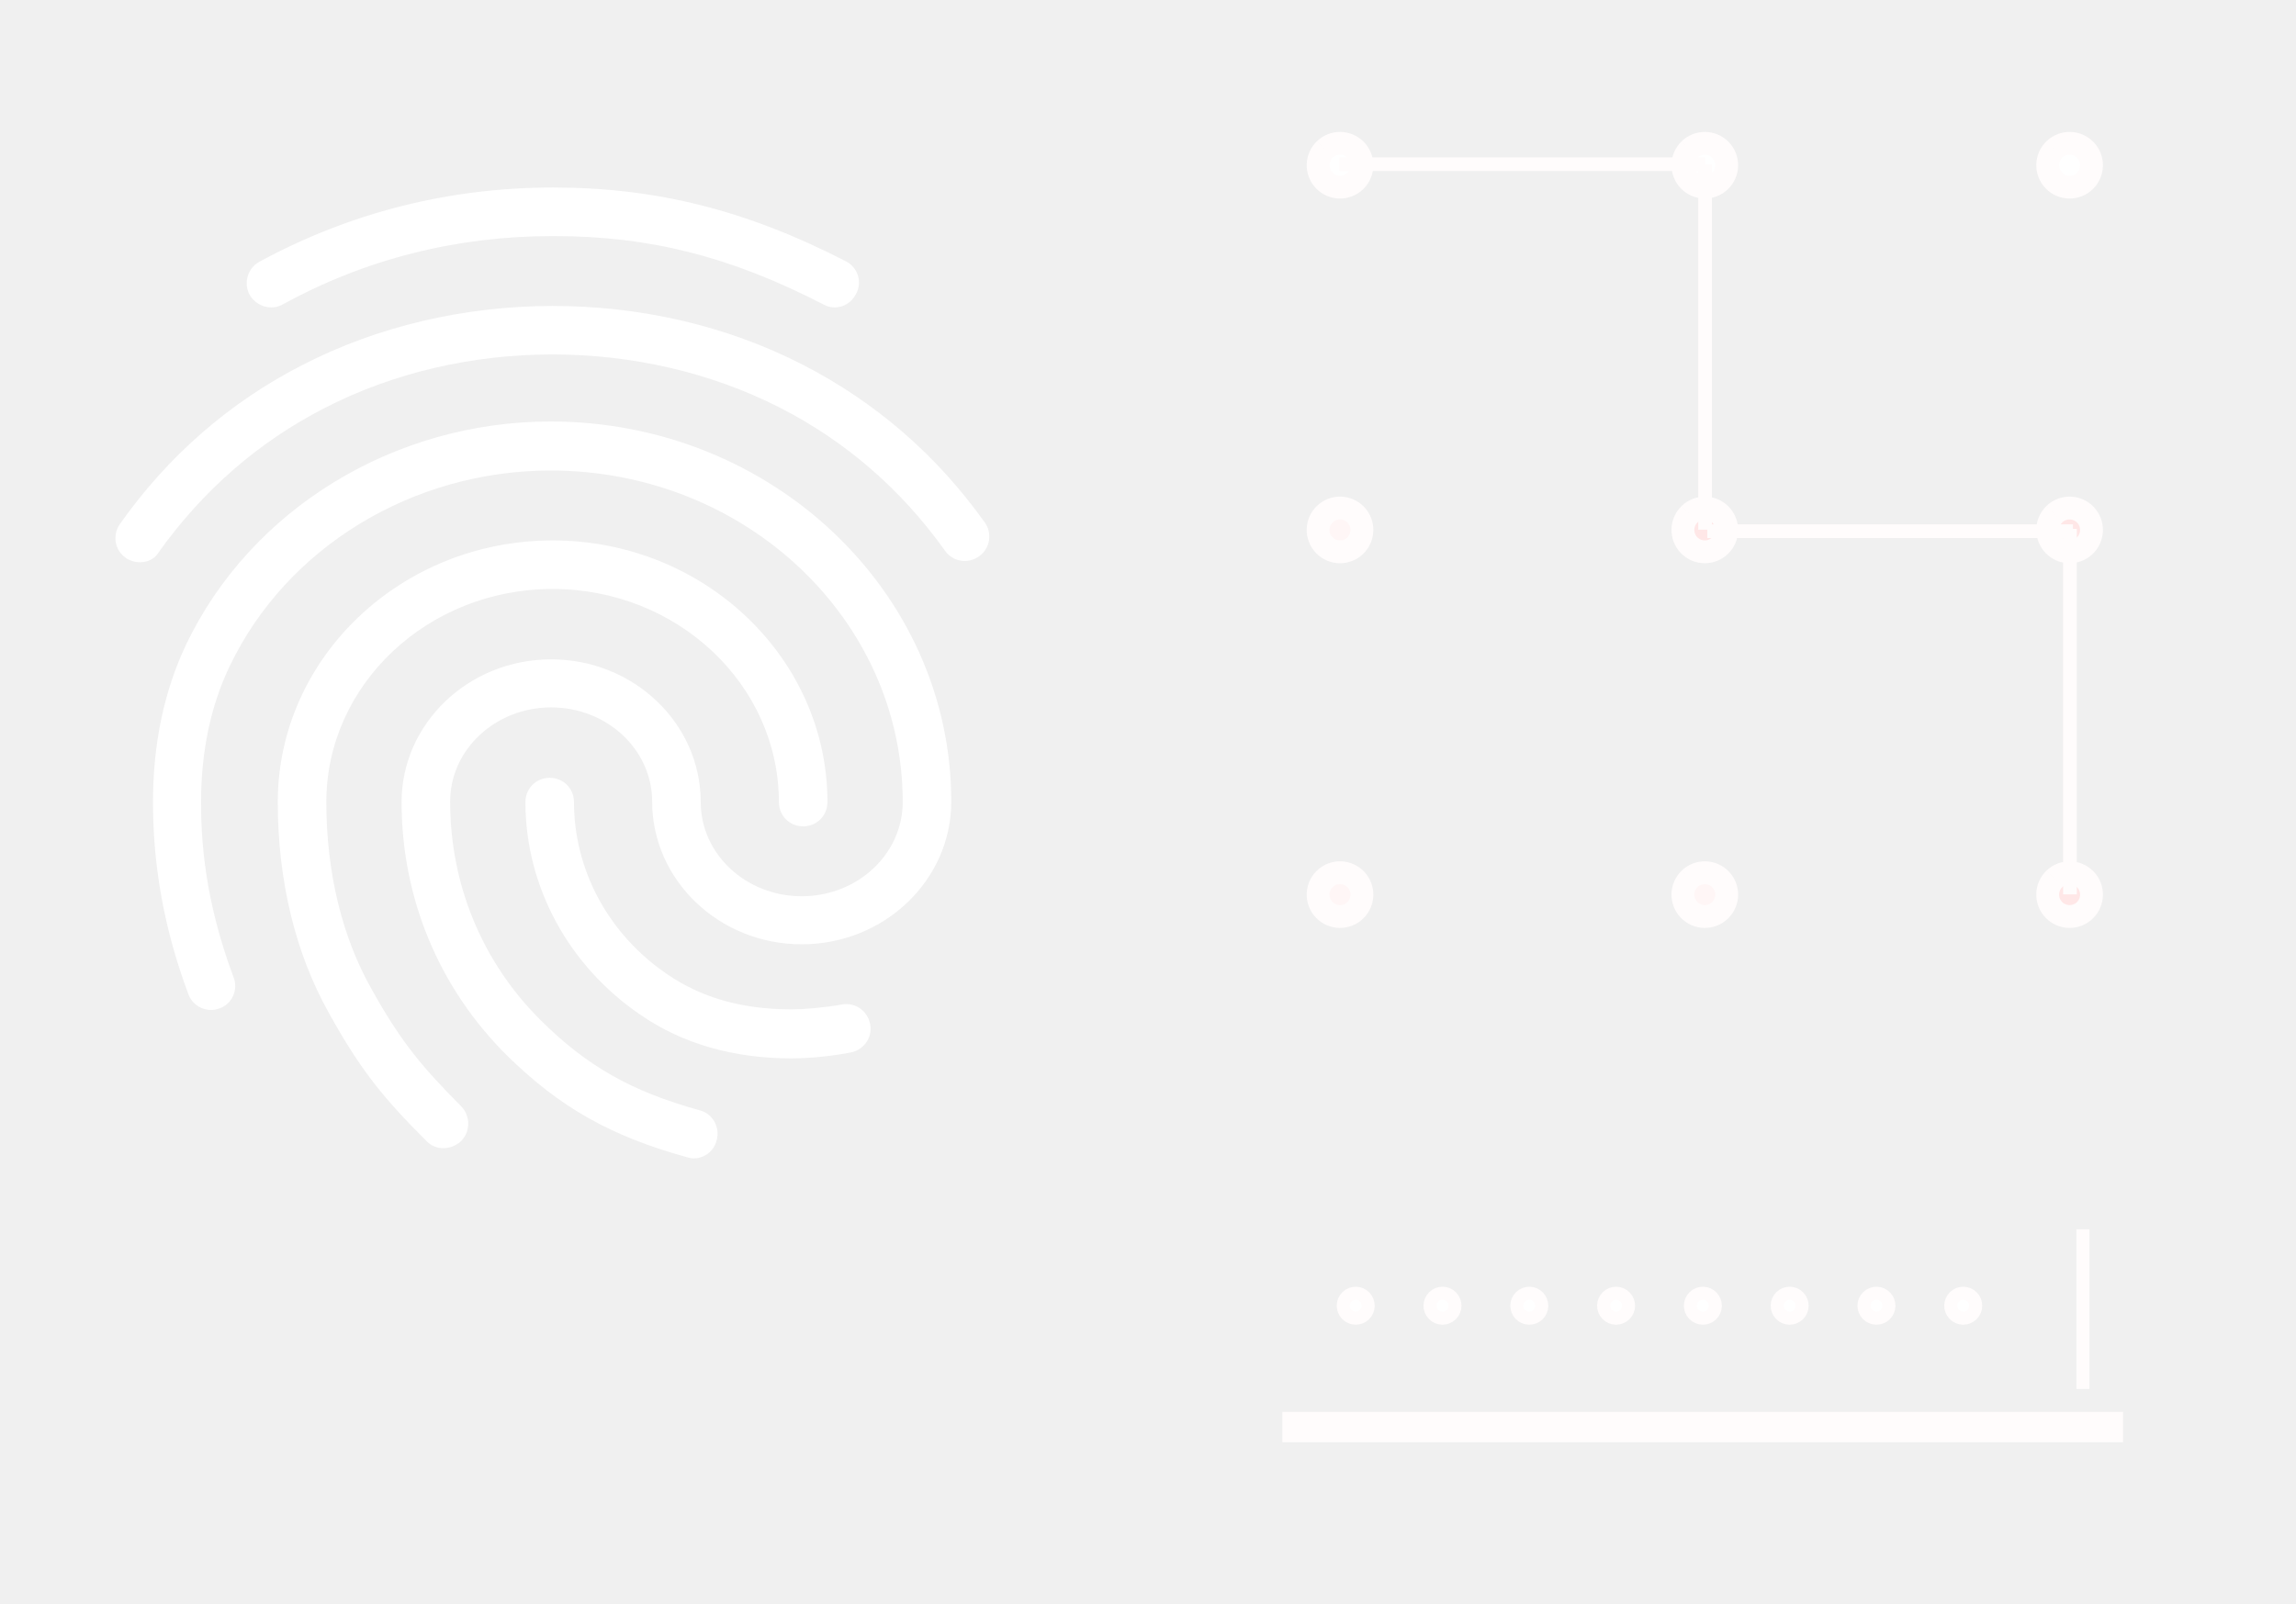
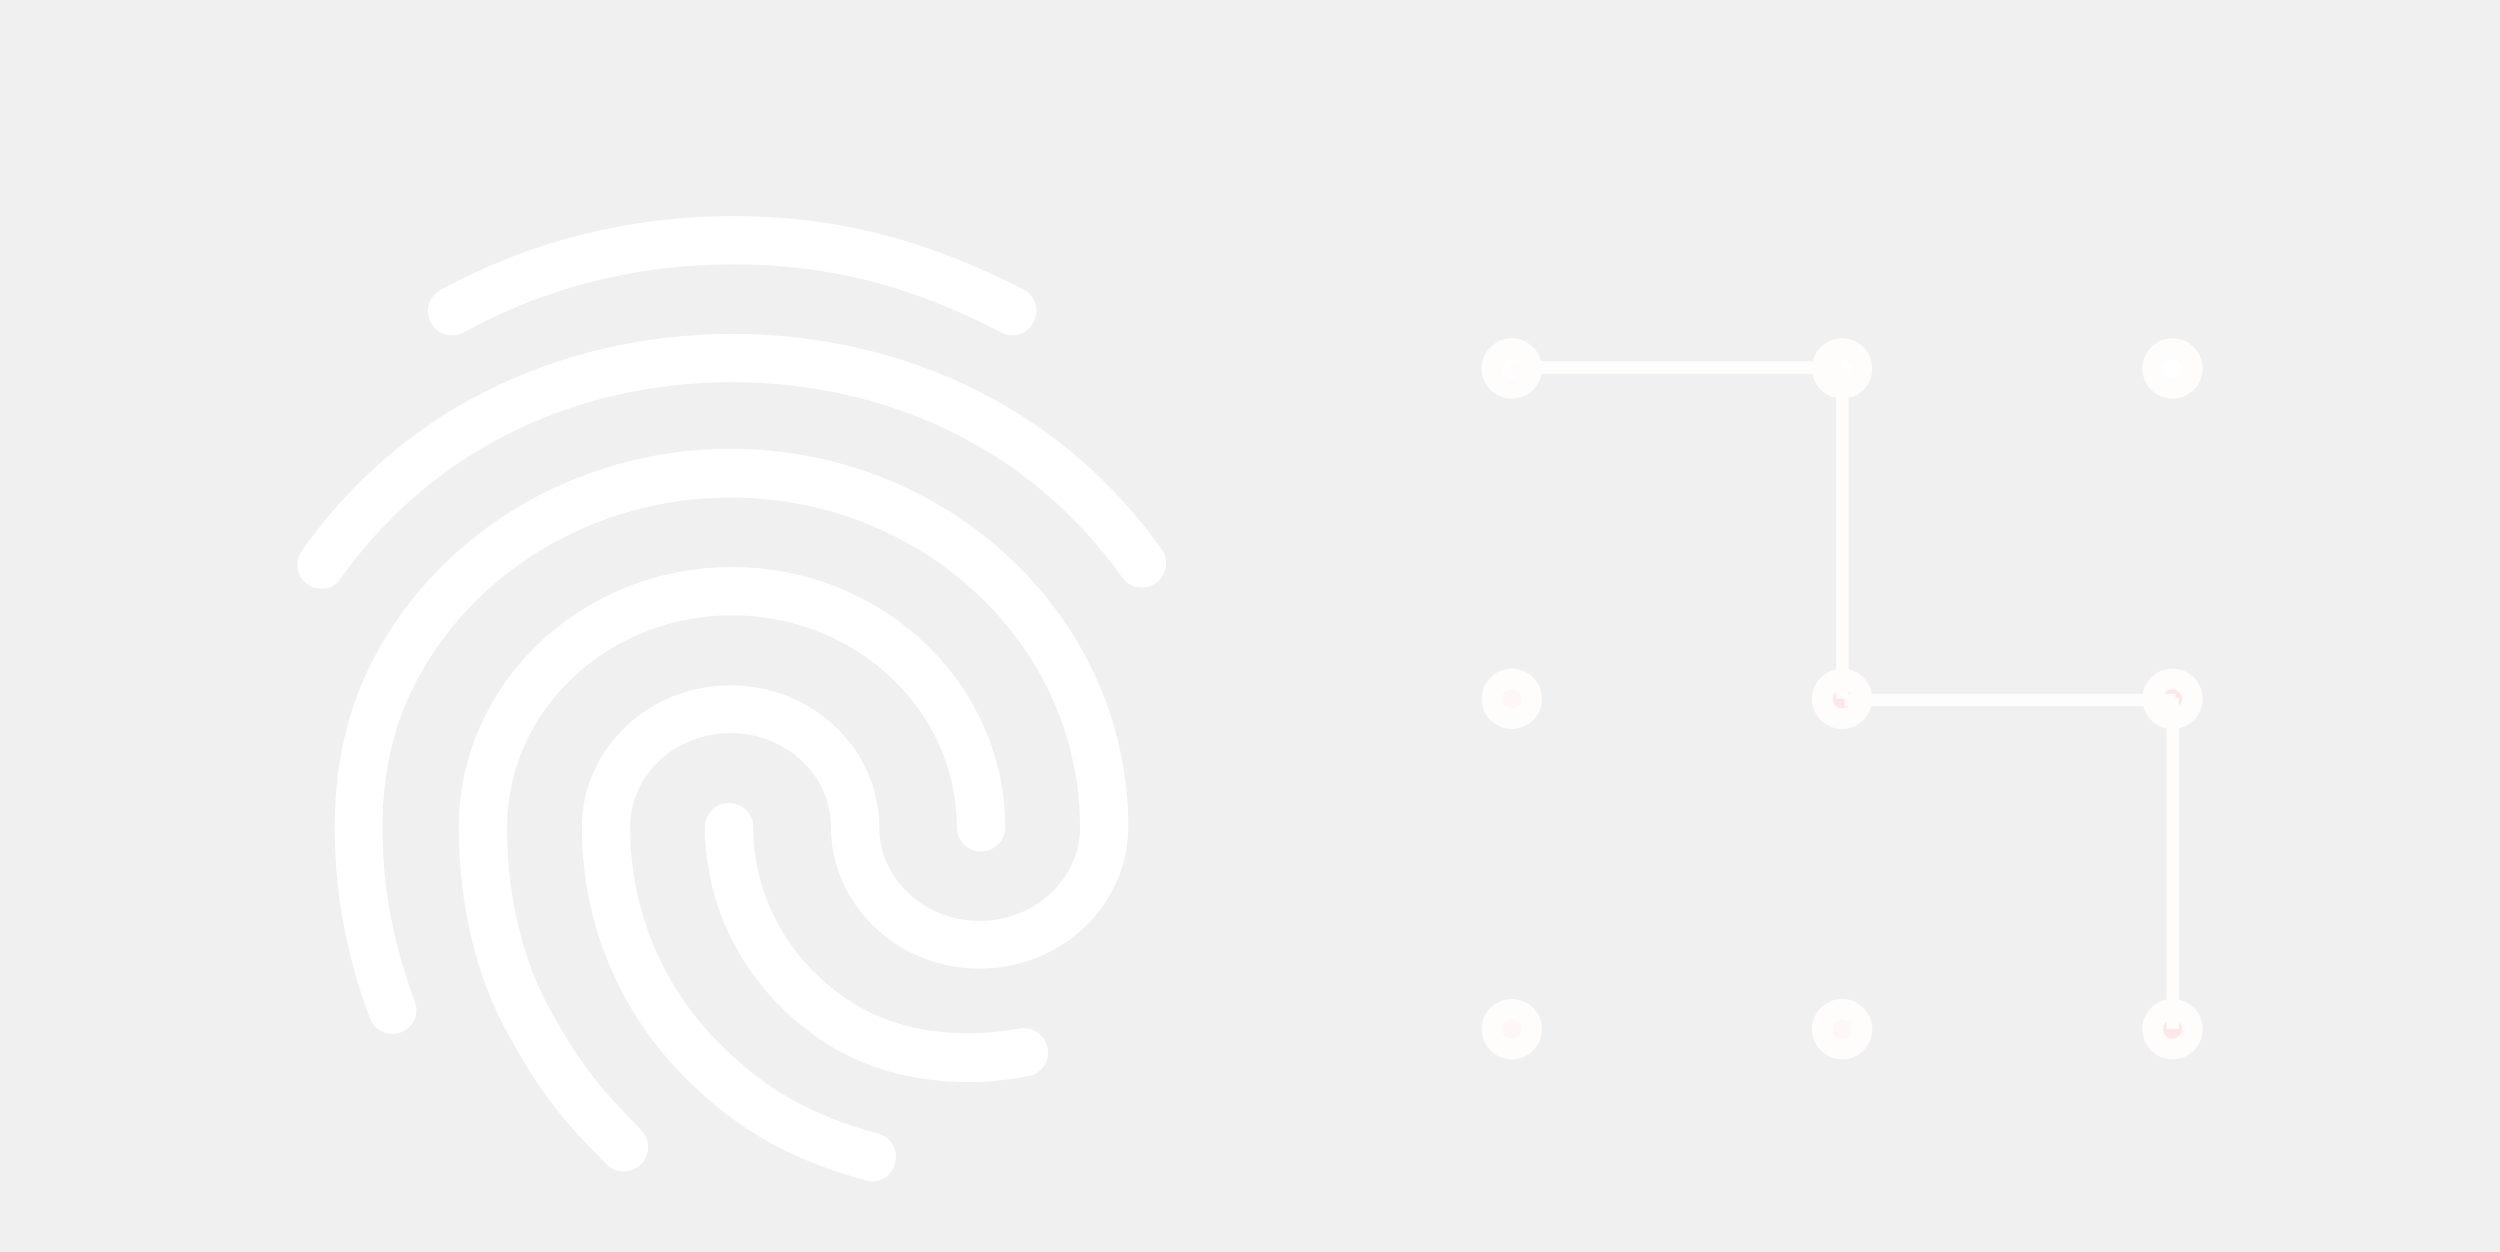
- <svg xmlns="http://www.w3.org/2000/svg" width="969" height="677" viewBox="0 0 969 677" version="1.1" id="svg4">
+ <svg xmlns="http://www.w3.org/2000/svg" width="858.763" height="429.861" viewBox="0 0 858.763 429.861" version="1.1" id="svg4">
  <defs id="defs8" />
-   <path fill="#FF000000" d="m 352.288,129.775 c -1.639,0 -3.279,-0.411 -4.713,-1.229 -39.347,-20.288 -73.365,-28.895 -114.146,-28.895 -40.576,0 -79.103,9.632 -114.147,28.895 -4.918,2.664 -11.066,0.819 -13.935,-4.099 -2.664,-4.918 -0.82,-11.271 4.099,-13.935 38.117,-20.698 79.923,-31.354 123.983,-31.354 43.65,0 81.767,9.632 123.573,31.149 5.123,2.664 6.968,8.812 4.304,13.73 -1.844,3.689 -5.328,5.738 -9.017,5.738 z M 59.032,237.364 c -2.049,0 -4.099,-0.616 -5.943,-1.845 -4.713,-3.279 -5.738,-9.632 -2.459,-14.345 20.288,-28.69 46.109,-51.233 76.849,-67.012 64.348,-33.199 146.731,-33.404 211.284,-0.205 30.74,15.78 56.561,38.117 76.849,66.603 3.279,4.508 2.254,11.066 -2.459,14.345 -4.713,3.279 -11.066,2.255 -14.345,-2.458 -18.444,-25.821 -41.806,-46.109 -69.472,-60.25 -58.815,-30.125 -134.025,-30.125 -192.635,0.205 -27.871,14.345 -51.233,34.838 -69.676,60.659 -1.639,2.869 -4.713,4.304 -7.992,4.304 z M 187.114,484.715 c -2.664,0 -5.328,-1.024 -7.173,-3.074 -17.829,-17.829 -27.461,-29.305 -41.191,-54.102 -14.14,-25.206 -21.518,-55.946 -21.518,-88.94 0,-60.864 52.052,-110.458 115.991,-110.458 63.938,0 115.991,49.593 115.991,110.458 0,5.738 -4.508,10.247 -10.247,10.247 -5.738,0 -10.247,-4.508 -10.247,-10.247 0,-49.593 -42.831,-89.965 -95.498,-89.965 -52.667,0 -95.498,40.371 -95.498,89.965 0,29.51 6.558,56.766 19.059,78.898 13.116,23.567 22.133,33.609 37.912,49.593 3.894,4.099 3.894,10.451 0,14.55 -2.254,2.05 -4.918,3.074 -7.582,3.074 z m 146.935,-37.912 c -24.387,0 -45.904,-6.148 -63.529,-18.239 -30.535,-20.698 -48.774,-54.307 -48.774,-89.965 0,-5.738 4.508,-10.246 10.247,-10.246 5.738,0 10.247,4.508 10.247,10.246 0,28.895 14.755,56.151 39.757,72.955 14.55,9.837 31.559,14.55 52.052,14.55 4.918,0 13.116,-0.616 21.313,-2.05 5.533,-1.024 10.861,2.664 11.886,8.402 1.025,5.533 -2.664,10.861 -8.402,11.886 -11.681,2.255 -21.928,2.458 -24.797,2.458 z m -41.191,42.216 c -0.82,0 -1.844,-0.205 -2.664,-0.411 -32.584,-9.017 -53.897,-21.108 -76.234,-43.036 -28.69,-28.485 -44.47,-66.398 -44.47,-106.974 0,-33.199 28.28,-60.25 63.119,-60.25 34.838,0 63.119,27.051 63.119,60.25 0,21.928 19.059,39.757 42.626,39.757 23.567,0 42.626,-17.829 42.626,-39.757 0,-77.259 -66.603,-139.968 -148.575,-139.968 -58.2,0 -111.482,32.379 -135.459,82.587 -7.992,16.599 -12.091,36.068 -12.091,57.381 0,15.985 1.435,41.191 13.73,73.98 2.049,5.328 -0.615,11.271 -5.943,13.116 -5.328,2.05 -11.271,-0.821 -13.116,-5.943 -10.042,-26.846 -14.96,-53.487 -14.96,-81.153 0,-24.592 4.713,-46.929 13.935,-66.398 27.256,-57.176 87.71,-94.268 153.903,-94.268 93.244,0 169.068,71.931 169.068,160.461 0,33.199 -28.28,60.25 -63.119,60.25 -34.838,0 -63.119,-27.051 -63.119,-60.25 0,-21.928 -19.059,-39.757 -42.626,-39.757 -23.567,0 -42.626,17.829 -42.626,39.757 0,35.043 13.525,67.832 38.322,92.424 19.468,19.264 38.117,29.92 67.012,37.912 5.533,1.434 8.607,7.173 7.173,12.501 -1.025,4.713 -5.328,7.787 -9.632,7.787 z" id="path2" style="stroke-width:20.493;fill:#ffffff" />
-   <path style="fill:none;fill-rule:evenodd;stroke:#fffcfc;stroke-width:12.82;stroke-linecap:butt;stroke-linejoin:miter;stroke-miterlimit:4;stroke-dasharray:none;stroke-opacity:1" d="m 541.203,602.437 c 354.799,0 354.799,0 354.799,0" id="path819" />
-   <path style="fill:none;fill-rule:evenodd;stroke:#fffcfc;stroke-width:5.494;stroke-linecap:butt;stroke-linejoin:miter;stroke-miterlimit:4;stroke-dasharray:none;stroke-opacity:1" d="m 879.083,586.353 c 0,-67.049 0,-67.404 0,-67.404" id="path821" />
-   <path style="color:#000000;display:inline;overflow:visible;visibility:visible;opacity:1;vector-effect:none;fill:#ffffff;fill-opacity:1;stroke:#fffcfc;stroke-width:5.494;stroke-linecap:butt;stroke-linejoin:miter;stroke-miterlimit:4;stroke-dasharray:none;stroke-dashoffset:0;stroke-opacity:1;marker:none;enable-background:accumulate" id="path823" d="m 568.51,547.42 a 5.268,5.268 0 0 1 7.448,0.141 5.268,5.268 0 0 1 -0.14,7.448 5.268,5.268 0 0 1 -7.448,-0.138 5.268,5.268 0 0 1 0.137,-7.448" />
-   <path style="color:#000000;display:inline;overflow:visible;visibility:visible;opacity:1;vector-effect:none;fill:#ffffff;fill-opacity:1;stroke:#fffcfc;stroke-width:5.494;stroke-linecap:butt;stroke-linejoin:miter;stroke-miterlimit:4;stroke-dasharray:none;stroke-dashoffset:0;stroke-opacity:1;marker:none;enable-background:accumulate" id="path823-1" d="m 605.138,547.42 a 5.268,5.268 0 0 1 7.448,0.141 5.268,5.268 0 0 1 -0.14,7.448 5.268,5.268 0 0 1 -7.448,-0.138 5.268,5.268 0 0 1 0.137,-7.448" />
-   <path style="color:#000000;display:inline;overflow:visible;visibility:visible;opacity:1;vector-effect:none;fill:#ffffff;fill-opacity:1;stroke:#fffcfc;stroke-width:5.494;stroke-linecap:butt;stroke-linejoin:miter;stroke-miterlimit:4;stroke-dasharray:none;stroke-dashoffset:0;stroke-opacity:1;marker:none;enable-background:accumulate" id="path823-1-2" d="m 641.767,547.42 a 5.268,5.268 0 0 1 7.448,0.141 5.268,5.268 0 0 1 -0.14,7.448 5.268,5.268 0 0 1 -7.448,-0.138 5.268,5.268 0 0 1 0.137,-7.448" />
-   <path style="color:#000000;display:inline;overflow:visible;visibility:visible;opacity:1;vector-effect:none;fill:#ffffff;fill-opacity:1;stroke:#fffcfc;stroke-width:5.494;stroke-linecap:butt;stroke-linejoin:miter;stroke-miterlimit:4;stroke-dasharray:none;stroke-dashoffset:0;stroke-opacity:1;marker:none;enable-background:accumulate" id="path823-1-2-2" d="m 678.395,547.42 a 5.268,5.268 0 0 1 7.448,0.141 5.268,5.268 0 0 1 -0.14,7.448 5.268,5.268 0 0 1 -7.448,-0.138 5.268,5.268 0 0 1 0.137,-7.448" />
-   <path style="color:#000000;display:inline;overflow:visible;visibility:visible;opacity:1;vector-effect:none;fill:#ffffff;fill-opacity:1;stroke:#fffcfc;stroke-width:5.494;stroke-linecap:butt;stroke-linejoin:miter;stroke-miterlimit:4;stroke-dasharray:none;stroke-dashoffset:0;stroke-opacity:1;marker:none;enable-background:accumulate" id="path823-1-2-2-1" d="m 715.024,547.42 a 5.268,5.268 0 0 1 7.448,0.141 5.268,5.268 0 0 1 -0.14,7.448 5.268,5.268 0 0 1 -7.448,-0.138 5.268,5.268 0 0 1 0.137,-7.448" />
-   <path style="color:#000000;display:inline;overflow:visible;visibility:visible;opacity:1;vector-effect:none;fill:#ffffff;fill-opacity:1;stroke:#fffcfc;stroke-width:5.494;stroke-linecap:butt;stroke-linejoin:miter;stroke-miterlimit:4;stroke-dasharray:none;stroke-dashoffset:0;stroke-opacity:1;marker:none;enable-background:accumulate" id="path823-1-2-2-1-6" d="m 751.652,547.42 a 5.268,5.268 0 0 1 7.448,0.141 5.268,5.268 0 0 1 -0.14,7.448 5.268,5.268 0 0 1 -7.448,-0.138 5.268,5.268 0 0 1 0.137,-7.448" />
-   <path style="color:#000000;display:inline;overflow:visible;visibility:visible;opacity:1;vector-effect:none;fill:#ffffff;fill-opacity:1;stroke:#fffcfc;stroke-width:5.494;stroke-linecap:butt;stroke-linejoin:miter;stroke-miterlimit:4;stroke-dasharray:none;stroke-dashoffset:0;stroke-opacity:1;marker:none;enable-background:accumulate" id="path823-1-2-2-1-6-2" d="m 788.281,547.42 a 5.268,5.268 0 0 1 7.448,0.141 5.268,5.268 0 0 1 -0.14,7.448 5.268,5.268 0 0 1 -7.448,-0.138 5.268,5.268 0 0 1 0.137,-7.448" />
-   <path style="color:#000000;display:inline;overflow:visible;visibility:visible;opacity:1;vector-effect:none;fill:#ffffff;fill-opacity:1;stroke:#fffcfc;stroke-width:5.494;stroke-linecap:butt;stroke-linejoin:miter;stroke-miterlimit:4;stroke-dasharray:none;stroke-dashoffset:0;stroke-opacity:1;marker:none;enable-background:accumulate" id="path823-1-2-2-1-6-2-0" d="m 824.909,547.42 a 5.268,5.268 0 0 1 7.448,0.141 5.268,5.268 0 0 1 -0.14,7.448 5.268,5.268 0 0 1 -7.448,-0.138 5.268,5.268 0 0 1 0.137,-7.448" />
-   <path style="color:#000000;display:inline;overflow:visible;visibility:visible;opacity:1;vector-effect:none;fill:#ffffff;fill-opacity:1;stroke:#fffcfc;stroke-width:9.639;stroke-linecap:butt;stroke-linejoin:miter;stroke-miterlimit:4;stroke-dasharray:none;stroke-dashoffset:0;stroke-opacity:1;marker:none;enable-background:accumulate" id="path823-2" d="m 559.129,63.096 a 9.242,9.242 0 0 1 13.066,0.248 9.242,9.242 0 0 1 -0.245,13.066 9.242,9.242 0 0 1 -13.066,-0.242 9.242,9.242 0 0 1 0.24,-13.066" />
-   <path style="color:#000000;display:inline;overflow:visible;visibility:visible;opacity:1;vector-effect:none;fill:#ffffff;fill-opacity:1;stroke:#fffcfc;stroke-width:9.639;stroke-linecap:butt;stroke-linejoin:miter;stroke-miterlimit:4;stroke-dasharray:none;stroke-dashoffset:0;stroke-opacity:1;marker:none;enable-background:accumulate" id="path823-2-9" d="m 713.086,63.096 a 9.242,9.242 0 0 1 13.066,0.248 9.242,9.242 0 0 1 -0.245,13.066 9.242,9.242 0 0 1 -13.066,-0.242 9.242,9.242 0 0 1 0.24,-13.066" />
-   <path style="color:#000000;display:inline;overflow:visible;visibility:visible;opacity:1;vector-effect:none;fill:#ffffff;fill-opacity:1;stroke:#fffcfc;stroke-width:9.639;stroke-linecap:butt;stroke-linejoin:miter;stroke-miterlimit:4;stroke-dasharray:none;stroke-dashoffset:0;stroke-opacity:1;marker:none;enable-background:accumulate" id="path823-2-9-7" d="m 867.044,63.096 a 9.242,9.242 0 0 1 13.066,0.248 9.242,9.242 0 0 1 -0.245,13.066 9.242,9.242 0 0 1 -13.066,-0.242 9.242,9.242 0 0 1 0.24,-13.066" />
-   <path style="color:#000000;display:inline;overflow:visible;visibility:visible;opacity:1;vector-effect:none;fill:#fff6f6;fill-opacity:1;stroke:#fffcfc;stroke-width:9.639;stroke-linecap:butt;stroke-linejoin:miter;stroke-miterlimit:4;stroke-dasharray:none;stroke-dashoffset:0;stroke-opacity:1;marker:none;enable-background:accumulate" id="path823-2-4" d="m 559.129,217.053 a 9.242,9.242 0 0 1 13.066,0.248 9.242,9.242 0 0 1 -0.245,13.066 9.242,9.242 0 0 1 -13.066,-0.242 9.242,9.242 0 0 1 0.24,-13.066" />
-   <path style="color:#000000;display:inline;overflow:visible;visibility:visible;opacity:1;vector-effect:none;fill:#ffe7e7;fill-opacity:1;stroke:#fffcfc;stroke-width:9.639;stroke-linecap:butt;stroke-linejoin:miter;stroke-miterlimit:4;stroke-dasharray:none;stroke-dashoffset:0;stroke-opacity:1;marker:none;enable-background:accumulate" id="path823-2-9-3" d="m 713.086,217.053 a 9.242,9.242 0 0 1 13.066,0.248 9.242,9.242 0 0 1 -0.245,13.066 9.242,9.242 0 0 1 -13.066,-0.242 9.242,9.242 0 0 1 0.24,-13.066" />
-   <path style="color:#000000;display:inline;overflow:visible;visibility:visible;opacity:1;vector-effect:none;fill:#ffe7e7;fill-opacity:1;stroke:#fffcfc;stroke-width:9.639;stroke-linecap:butt;stroke-linejoin:miter;stroke-miterlimit:4;stroke-dasharray:none;stroke-dashoffset:0;stroke-opacity:1;marker:none;enable-background:accumulate" id="path823-2-9-7-5" d="m 867.044,217.053 a 9.242,9.242 0 0 1 13.066,0.248 9.242,9.242 0 0 1 -0.245,13.066 9.242,9.242 0 0 1 -13.066,-0.242 9.242,9.242 0 0 1 0.24,-13.066" />
-   <path style="color:#000000;display:inline;overflow:visible;visibility:visible;opacity:1;vector-effect:none;fill:#fff6f6;fill-opacity:1;stroke:#fffcfc;stroke-width:9.639;stroke-linecap:butt;stroke-linejoin:miter;stroke-miterlimit:4;stroke-dasharray:none;stroke-dashoffset:0;stroke-opacity:1;marker:none;enable-background:accumulate" id="path823-2-4-6" d="m 559.129,371.011 a 9.242,9.242 0 0 1 13.066,0.248 9.242,9.242 0 0 1 -0.245,13.066 9.242,9.242 0 0 1 -13.066,-0.242 9.242,9.242 0 0 1 0.24,-13.066" />
-   <path style="color:#000000;display:inline;overflow:visible;visibility:visible;opacity:1;vector-effect:none;fill:#fff6f6;fill-opacity:1;stroke:#fffcfc;stroke-width:9.639;stroke-linecap:butt;stroke-linejoin:miter;stroke-miterlimit:4;stroke-dasharray:none;stroke-dashoffset:0;stroke-opacity:1;marker:none;enable-background:accumulate" id="path823-2-9-3-1" d="m 713.086,371.011 a 9.242,9.242 0 0 1 13.066,0.248 9.242,9.242 0 0 1 -0.245,13.066 9.242,9.242 0 0 1 -13.066,-0.242 9.242,9.242 0 0 1 0.24,-13.066" />
-   <path style="color:#000000;display:inline;overflow:visible;visibility:visible;opacity:1;vector-effect:none;fill:#ffe7e7;fill-opacity:1;stroke:#fffcfc;stroke-width:9.639;stroke-linecap:butt;stroke-linejoin:miter;stroke-miterlimit:4;stroke-dasharray:none;stroke-dashoffset:0;stroke-opacity:1;marker:none;enable-background:accumulate" id="path823-2-9-7-5-4" d="m 867.044,371.011 a 9.242,9.242 0 0 1 13.066,0.248 9.242,9.242 0 0 1 -0.245,13.066 9.242,9.242 0 0 1 -13.066,-0.242 9.242,9.242 0 0 1 0.24,-13.066" />
-   <path style="fill:none;fill-rule:evenodd;stroke:#fffcfc;stroke-width:5.773;stroke-linecap:butt;stroke-linejoin:miter;stroke-miterlimit:4;stroke-dasharray:none;stroke-opacity:1" d="M 565.302,69.309 H 719.603" id="path1066" />
-   <path style="fill:none;fill-rule:evenodd;stroke:#fffcfc;stroke-width:5.773;stroke-linecap:butt;stroke-linejoin:miter;stroke-miterlimit:4;stroke-dasharray:none;stroke-opacity:1" d="M 720.547,224.24 H 874.848" id="path1066-0" />
-   <path style="fill:none;fill-rule:evenodd;stroke:#fffcfc;stroke-width:5.773;stroke-linecap:butt;stroke-linejoin:miter;stroke-miterlimit:4;stroke-dasharray:none;stroke-opacity:1" d="M 719.603,223.611 V 69.309" id="path1066-3" />
-   <path style="fill:none;fill-rule:evenodd;stroke:#fffcfc;stroke-width:5.773;stroke-linecap:butt;stroke-linejoin:miter;stroke-miterlimit:4;stroke-dasharray:none;stroke-opacity:1" d="M 873.603,377.568 V 223.267" id="path1066-3-1" />
+   <g id="g841" transform="translate(92.15645)">
+     <path style="fill:#ffffff;stroke-width:16.581" id="path2" d="m 255.62,115.192 c -1.326,0 -2.653,-0.332 -3.814,-0.994 C 219.971,97.783 192.446,90.818 159.449,90.818 c -32.831,0 -64.004,7.793 -92.357,23.379 -3.979,2.156 -8.954,0.662 -11.275,-3.316 -2.156,-3.979 -0.663,-9.12 3.316,-11.275 30.841,-16.747 64.667,-25.369 100.316,-25.369 35.318,0 66.159,7.793 99.985,25.203 4.145,2.156 5.638,7.13 3.482,11.109 -1.492,2.985 -4.311,4.643 -7.296,4.643 z M 18.343,202.244 c -1.658,0 -3.316,-0.498 -4.809,-1.493 -3.814,-2.653 -4.643,-7.793 -1.99,-11.607 16.415,-23.214 37.308,-41.453 62.18,-54.221 52.065,-26.862 118.722,-27.027 170.952,-0.166 24.872,12.768 45.764,30.841 62.18,53.889 2.653,3.648 1.824,8.954 -1.99,11.607 -3.814,2.653 -8.954,1.825 -11.607,-1.989 -14.923,-20.892 -33.826,-37.308 -56.21,-48.749 -47.588,-24.375 -108.441,-24.375 -155.863,0.166 -22.55,11.607 -41.453,28.188 -56.376,49.08 -1.326,2.322 -3.814,3.482 -6.467,3.482 z M 121.976,402.379 c -2.156,0 -4.311,-0.828 -5.803,-2.487 C 101.747,385.466 93.953,376.181 82.844,356.117 71.403,335.723 65.434,310.851 65.434,284.155 c 0,-49.246 42.116,-89.373 93.85,-89.373 51.733,0 93.85,40.126 93.85,89.373 0,4.643 -3.648,8.291 -8.291,8.291 -4.643,0 -8.291,-3.648 -8.291,-8.291 0,-40.126 -34.655,-72.791 -77.268,-72.791 -42.614,0 -77.269,32.665 -77.269,72.791 0,23.877 5.306,45.93 15.421,63.838 10.612,19.068 17.908,27.193 30.675,40.127 3.15,3.316 3.15,8.456 0,11.773 -1.824,1.659 -3.979,2.487 -6.135,2.487 z m 118.887,-30.675 c -19.732,0 -37.142,-4.974 -51.402,-14.757 -24.706,-16.747 -39.463,-43.94 -39.463,-72.792 0,-4.643 3.648,-8.29 8.291,-8.29 4.643,0 8.291,3.648 8.291,8.29 0,23.38 11.938,45.433 32.168,59.029 11.773,7.959 25.535,11.773 42.116,11.773 3.979,0 10.612,-0.498 17.244,-1.659 4.477,-0.828 8.788,2.155 9.617,6.798 0.829,4.477 -2.156,8.788 -6.798,9.617 -9.451,1.825 -17.742,1.989 -20.063,1.989 z m -33.328,34.157 c -0.663,0 -1.492,-0.166 -2.156,-0.332 -26.364,-7.296 -43.609,-17.079 -61.682,-34.821 -23.214,-23.048 -35.981,-53.723 -35.981,-86.554 0,-26.862 22.882,-48.749 51.07,-48.749 28.188,0 51.07,21.887 51.07,48.749 0,17.742 15.421,32.168 34.489,32.168 19.068,0 34.489,-14.426 34.489,-32.168 0,-62.511 -53.889,-113.25 -120.214,-113.25 -47.091,0 -90.202,26.198 -109.602,66.822 -6.467,13.431 -9.783,29.183 -9.783,46.428 0,12.933 1.161,33.328 11.109,59.858 1.658,4.311 -0.497,9.12 -4.809,10.612 -4.311,1.659 -9.12,-0.664 -10.612,-4.809 -8.125,-21.721 -12.104,-43.277 -12.104,-65.662 0,-19.898 3.814,-37.971 11.275,-53.723 22.053,-46.262 70.968,-76.274 124.525,-76.274 75.445,0 136.795,58.2 136.795,129.831 0,26.862 -22.882,48.749 -51.07,48.749 -28.188,0 -51.07,-21.887 -51.07,-48.749 0,-17.742 -15.421,-32.168 -34.489,-32.168 -19.068,0 -34.489,14.426 -34.489,32.168 0,28.354 10.944,54.884 31.007,74.781 15.752,15.586 30.841,24.209 54.221,30.675 4.477,1.161 6.964,5.803 5.803,10.115 -0.829,3.814 -4.311,6.301 -7.793,6.301 z" />
+     <g transform="matrix(0.7370724,0,0,0.7370724,10.31018,16.19179)" id="g848">
+       <path style="color:#000000;display:inline;overflow:visible;visibility:visible;opacity:1;vector-effect:none;fill:#ffffff;fill-opacity:1;stroke:#fffcfc;stroke-width:9.639;stroke-linecap:butt;stroke-linejoin:miter;stroke-miterlimit:4;stroke-dasharray:none;stroke-dashoffset:0;stroke-opacity:1;marker:none;enable-background:accumulate" id="path823-2" d="m 559.129,143.096 a 9.242,9.242 0 0 1 13.066,0.248 9.242,9.242 0 0 1 -0.245,13.066 9.242,9.242 0 0 1 -13.066,-0.242 9.242,9.242 0 0 1 0.24,-13.066" />
+       <path style="color:#000000;display:inline;overflow:visible;visibility:visible;opacity:1;vector-effect:none;fill:#ffffff;fill-opacity:1;stroke:#fffcfc;stroke-width:9.639;stroke-linecap:butt;stroke-linejoin:miter;stroke-miterlimit:4;stroke-dasharray:none;stroke-dashoffset:0;stroke-opacity:1;marker:none;enable-background:accumulate" id="path823-2-9" d="m 713.086,143.096 a 9.242,9.242 0 0 1 13.066,0.248 9.242,9.242 0 0 1 -0.245,13.066 9.242,9.242 0 0 1 -13.066,-0.242 9.242,9.242 0 0 1 0.24,-13.066" />
+       <path style="color:#000000;display:inline;overflow:visible;visibility:visible;opacity:1;vector-effect:none;fill:#ffffff;fill-opacity:1;stroke:#fffcfc;stroke-width:9.639;stroke-linecap:butt;stroke-linejoin:miter;stroke-miterlimit:4;stroke-dasharray:none;stroke-dashoffset:0;stroke-opacity:1;marker:none;enable-background:accumulate" id="path823-2-9-7" d="m 867.044,143.096 a 9.242,9.242 0 0 1 13.066,0.248 9.242,9.242 0 0 1 -0.245,13.066 9.242,9.242 0 0 1 -13.066,-0.242 9.242,9.242 0 0 1 0.24,-13.066" />
+       <path style="color:#000000;display:inline;overflow:visible;visibility:visible;opacity:1;vector-effect:none;fill:#fff6f6;fill-opacity:1;stroke:#fffcfc;stroke-width:9.639;stroke-linecap:butt;stroke-linejoin:miter;stroke-miterlimit:4;stroke-dasharray:none;stroke-dashoffset:0;stroke-opacity:1;marker:none;enable-background:accumulate" id="path823-2-4" d="m 559.129,297.053 a 9.242,9.242 0 0 1 13.066,0.248 9.242,9.242 0 0 1 -0.245,13.066 9.242,9.242 0 0 1 -13.066,-0.242 9.242,9.242 0 0 1 0.24,-13.066" />
+       <path style="color:#000000;display:inline;overflow:visible;visibility:visible;opacity:1;vector-effect:none;fill:#ffe7e7;fill-opacity:1;stroke:#fffcfc;stroke-width:9.639;stroke-linecap:butt;stroke-linejoin:miter;stroke-miterlimit:4;stroke-dasharray:none;stroke-dashoffset:0;stroke-opacity:1;marker:none;enable-background:accumulate" id="path823-2-9-3" d="m 713.086,297.053 a 9.242,9.242 0 0 1 13.066,0.248 9.242,9.242 0 0 1 -0.245,13.066 9.242,9.242 0 0 1 -13.066,-0.242 9.242,9.242 0 0 1 0.24,-13.066" />
+       <path style="color:#000000;display:inline;overflow:visible;visibility:visible;opacity:1;vector-effect:none;fill:#ffe7e7;fill-opacity:1;stroke:#fffcfc;stroke-width:9.639;stroke-linecap:butt;stroke-linejoin:miter;stroke-miterlimit:4;stroke-dasharray:none;stroke-dashoffset:0;stroke-opacity:1;marker:none;enable-background:accumulate" id="path823-2-9-7-5" d="m 867.044,297.053 a 9.242,9.242 0 0 1 13.066,0.248 9.242,9.242 0 0 1 -0.245,13.066 9.242,9.242 0 0 1 -13.066,-0.242 9.242,9.242 0 0 1 0.24,-13.066" />
+       <path style="color:#000000;display:inline;overflow:visible;visibility:visible;opacity:1;vector-effect:none;fill:#fff6f6;fill-opacity:1;stroke:#fffcfc;stroke-width:9.639;stroke-linecap:butt;stroke-linejoin:miter;stroke-miterlimit:4;stroke-dasharray:none;stroke-dashoffset:0;stroke-opacity:1;marker:none;enable-background:accumulate" id="path823-2-4-6" d="m 559.129,451.011 a 9.242,9.242 0 0 1 13.066,0.248 9.242,9.242 0 0 1 -0.245,13.066 9.242,9.242 0 0 1 -13.066,-0.242 9.242,9.242 0 0 1 0.24,-13.066" />
+       <path style="color:#000000;display:inline;overflow:visible;visibility:visible;opacity:1;vector-effect:none;fill:#fff6f6;fill-opacity:1;stroke:#fffcfc;stroke-width:9.639;stroke-linecap:butt;stroke-linejoin:miter;stroke-miterlimit:4;stroke-dasharray:none;stroke-dashoffset:0;stroke-opacity:1;marker:none;enable-background:accumulate" id="path823-2-9-3-1" d="m 713.086,451.011 a 9.242,9.242 0 0 1 13.066,0.248 9.242,9.242 0 0 1 -0.245,13.066 9.242,9.242 0 0 1 -13.066,-0.242 9.242,9.242 0 0 1 0.24,-13.066" />
+       <path style="color:#000000;display:inline;overflow:visible;visibility:visible;opacity:1;vector-effect:none;fill:#ffe7e7;fill-opacity:1;stroke:#fffcfc;stroke-width:9.639;stroke-linecap:butt;stroke-linejoin:miter;stroke-miterlimit:4;stroke-dasharray:none;stroke-dashoffset:0;stroke-opacity:1;marker:none;enable-background:accumulate" id="path823-2-9-7-5-4" d="m 867.044,451.011 a 9.242,9.242 0 0 1 13.066,0.248 9.242,9.242 0 0 1 -0.245,13.066 9.242,9.242 0 0 1 -13.066,-0.242 9.242,9.242 0 0 1 0.24,-13.066" />
+       <path style="fill:none;fill-rule:evenodd;stroke:#fffcfc;stroke-width:5.773;stroke-linecap:butt;stroke-linejoin:miter;stroke-miterlimit:4;stroke-dasharray:none;stroke-opacity:1" d="M 565.302,149.309 H 719.603" id="path1066" />
+       <path style="fill:none;fill-rule:evenodd;stroke:#fffcfc;stroke-width:5.773;stroke-linecap:butt;stroke-linejoin:miter;stroke-miterlimit:4;stroke-dasharray:none;stroke-opacity:1" d="M 720.547,304.24 H 874.848" id="path1066-0" />
+       <path style="fill:none;fill-rule:evenodd;stroke:#fffcfc;stroke-width:5.773;stroke-linecap:butt;stroke-linejoin:miter;stroke-miterlimit:4;stroke-dasharray:none;stroke-opacity:1" d="M 719.603,303.611 V 149.309" id="path1066-3" />
+       <path style="fill:none;fill-rule:evenodd;stroke:#fffcfc;stroke-width:5.773;stroke-linecap:butt;stroke-linejoin:miter;stroke-miterlimit:4;stroke-dasharray:none;stroke-opacity:1" d="M 873.603,457.568 V 303.267" id="path1066-3-1" />
+     </g>
+   </g>
</svg>
